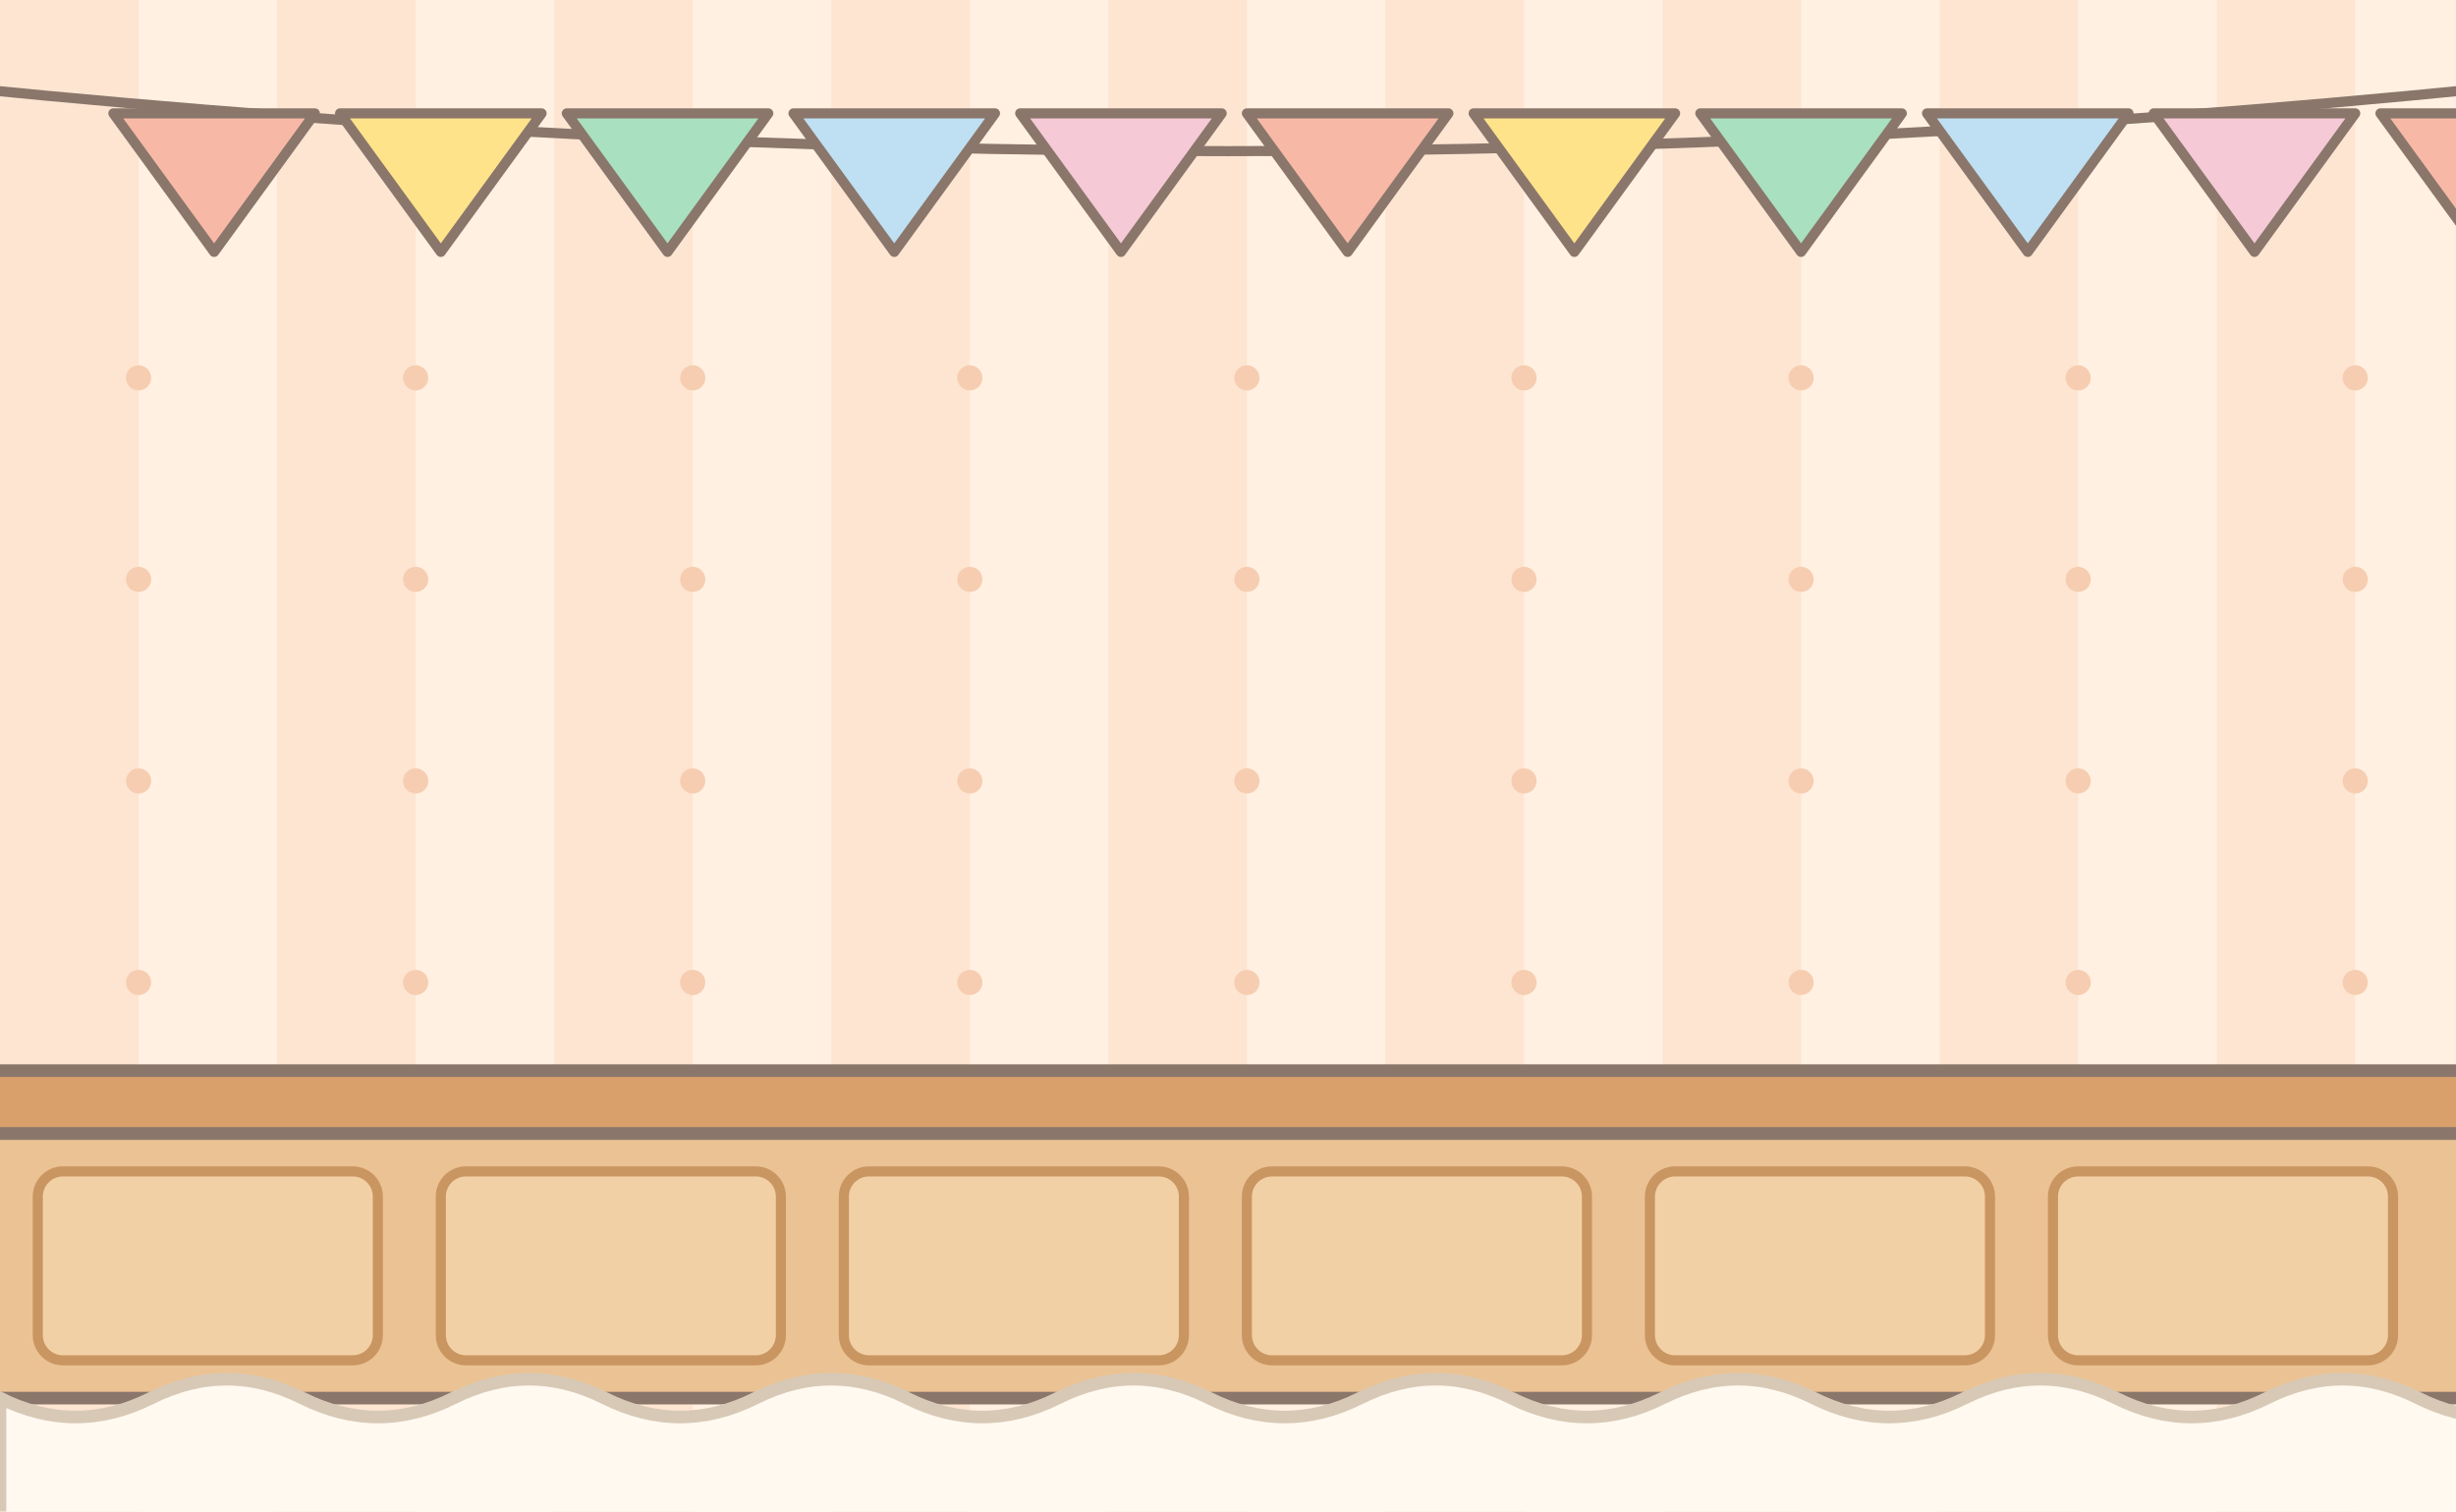
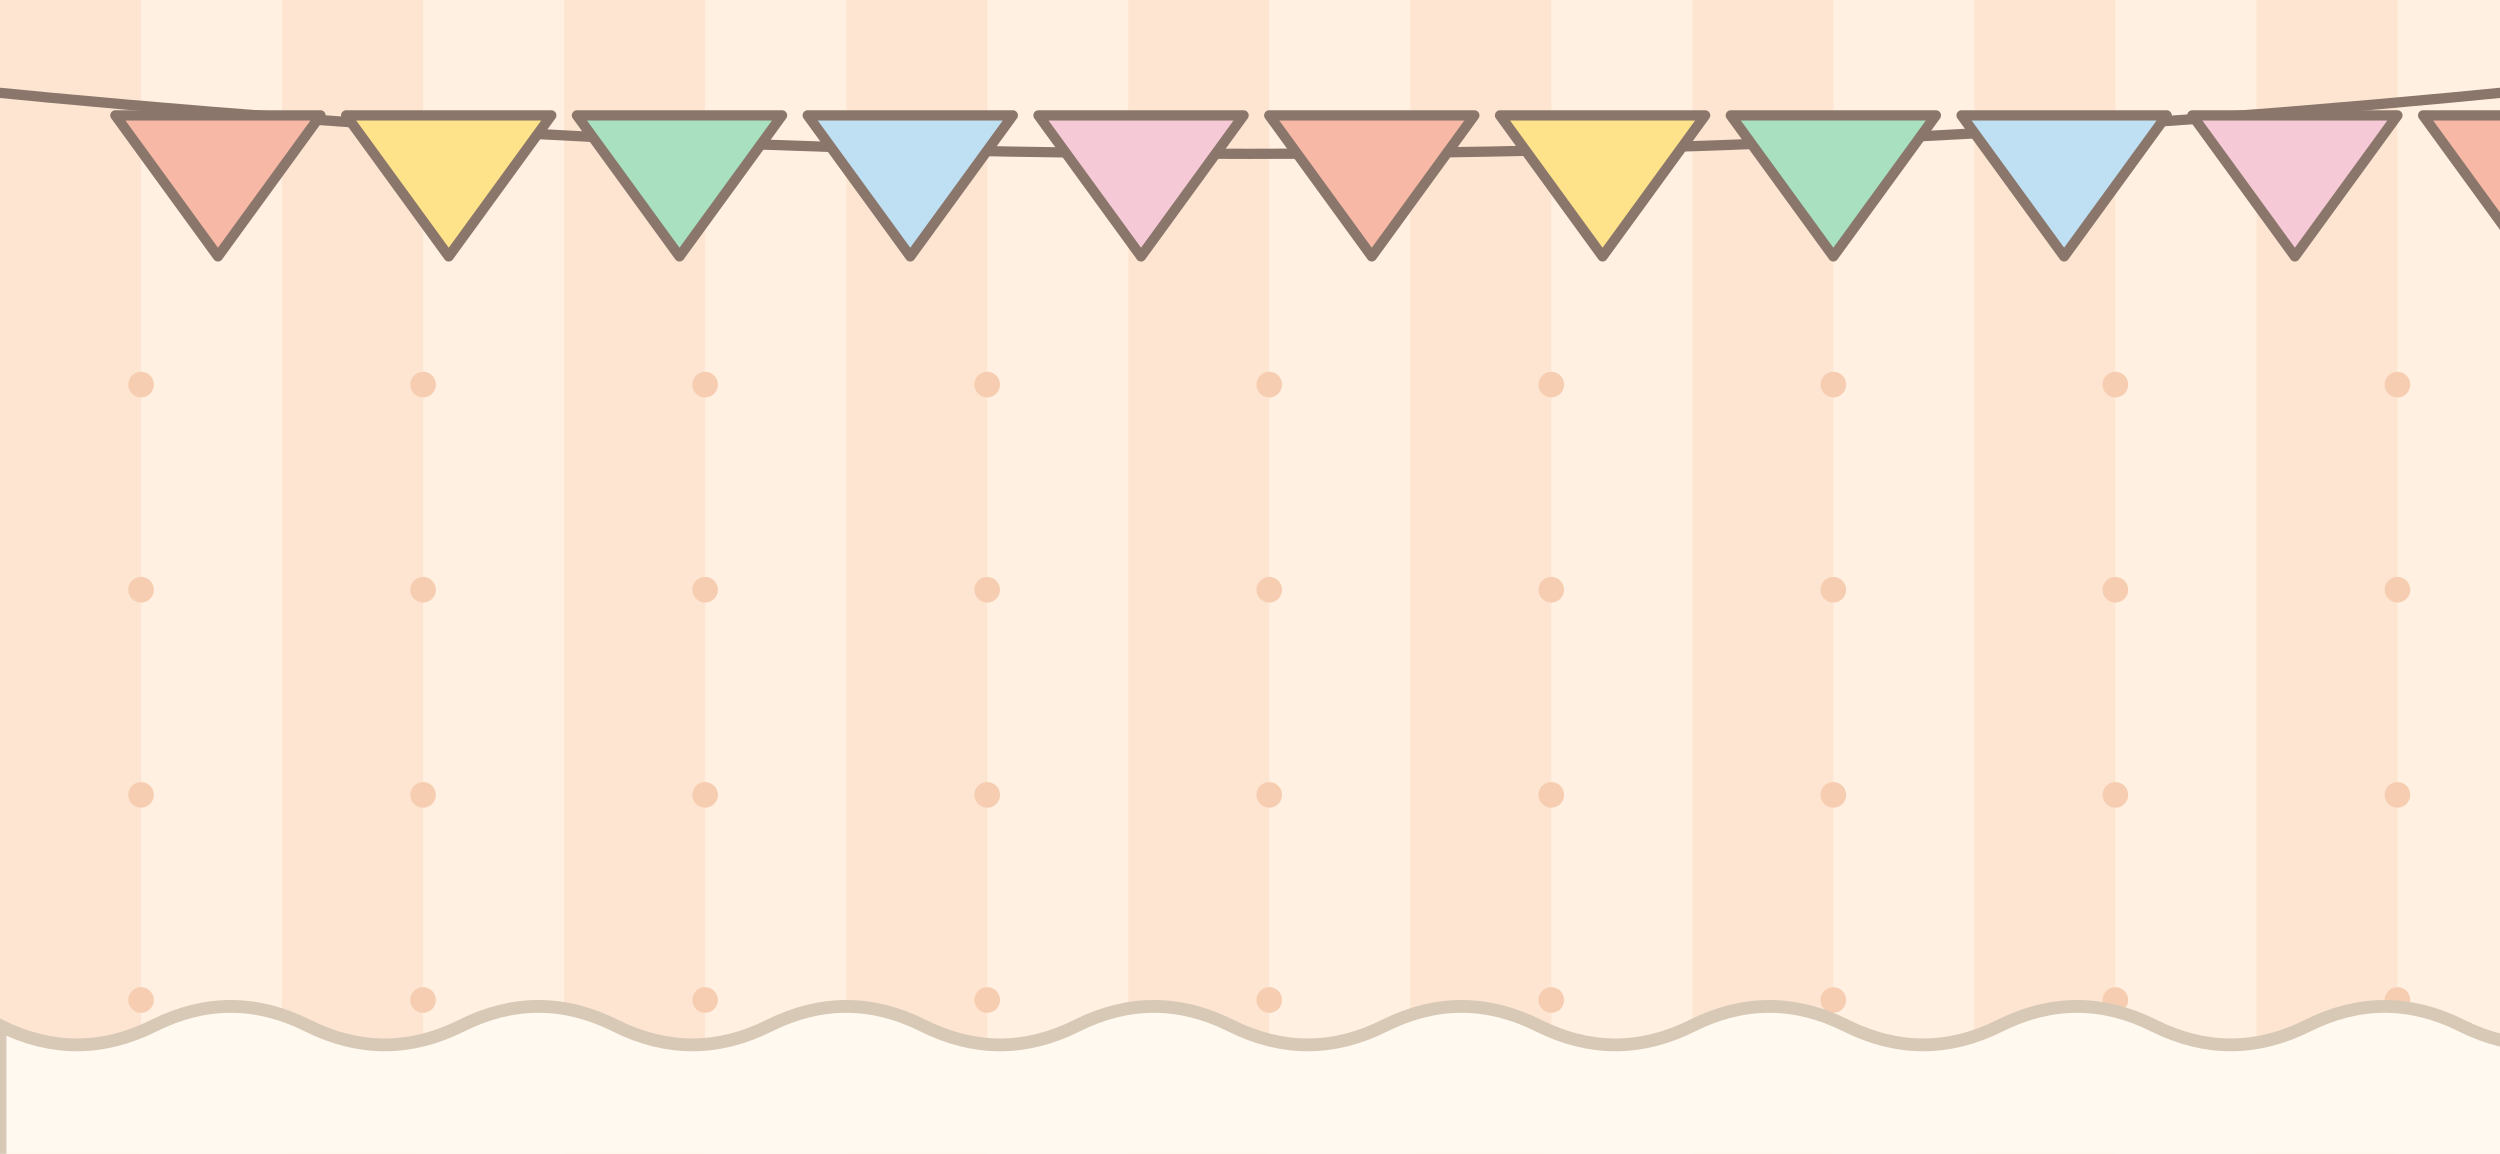
- <svg xmlns="http://www.w3.org/2000/svg" viewBox="0 0 390 240" width="780" height="480" preserveAspectRatio="xMidYMin slice">
+ <svg xmlns="http://www.w3.org/2000/svg" viewBox="0 0 390 180" width="780" height="360" preserveAspectRatio="xMidYMin slice">
  <rect width="390" height="240" fill="#FFF0E2" />
  <rect x="0" y="0" width="22" height="240" fill="#FDE5D2" />
  <rect x="44" y="0" width="22" height="240" fill="#FDE5D2" />
  <rect x="88" y="0" width="22" height="240" fill="#FDE5D2" />
  <rect x="132" y="0" width="22" height="240" fill="#FDE5D2" />
  <rect x="176" y="0" width="22" height="240" fill="#FDE5D2" />
  <rect x="220" y="0" width="22" height="240" fill="#FDE5D2" />
  <rect x="264" y="0" width="22" height="240" fill="#FDE5D2" />
  <rect x="308" y="0" width="22" height="240" fill="#FDE5D2" />
  <rect x="352" y="0" width="22" height="240" fill="#FDE5D2" />
  <circle cx="22" cy="60" r="2" fill="#F6CDB0" />
  <circle cx="22" cy="92" r="2" fill="#F6CDB0" />
  <circle cx="22" cy="124" r="2" fill="#F6CDB0" />
  <circle cx="22" cy="156" r="2" fill="#F6CDB0" />
  <circle cx="22" cy="188" r="2" fill="#F6CDB0" />
  <circle cx="66" cy="60" r="2" fill="#F6CDB0" />
  <circle cx="66" cy="92" r="2" fill="#F6CDB0" />
  <circle cx="66" cy="124" r="2" fill="#F6CDB0" />
  <circle cx="66" cy="156" r="2" fill="#F6CDB0" />
  <circle cx="66" cy="188" r="2" fill="#F6CDB0" />
  <circle cx="110" cy="60" r="2" fill="#F6CDB0" />
  <circle cx="110" cy="92" r="2" fill="#F6CDB0" />
  <circle cx="110" cy="124" r="2" fill="#F6CDB0" />
  <circle cx="110" cy="156" r="2" fill="#F6CDB0" />
  <circle cx="110" cy="188" r="2" fill="#F6CDB0" />
  <circle cx="154" cy="60" r="2" fill="#F6CDB0" />
  <circle cx="154" cy="92" r="2" fill="#F6CDB0" />
  <circle cx="154" cy="124" r="2" fill="#F6CDB0" />
  <circle cx="154" cy="156" r="2" fill="#F6CDB0" />
  <circle cx="154" cy="188" r="2" fill="#F6CDB0" />
  <circle cx="198" cy="60" r="2" fill="#F6CDB0" />
  <circle cx="198" cy="92" r="2" fill="#F6CDB0" />
  <circle cx="198" cy="124" r="2" fill="#F6CDB0" />
  <circle cx="198" cy="156" r="2" fill="#F6CDB0" />
  <circle cx="198" cy="188" r="2" fill="#F6CDB0" />
  <circle cx="242" cy="60" r="2" fill="#F6CDB0" />
  <circle cx="242" cy="92" r="2" fill="#F6CDB0" />
  <circle cx="242" cy="124" r="2" fill="#F6CDB0" />
  <circle cx="242" cy="156" r="2" fill="#F6CDB0" />
  <circle cx="242" cy="188" r="2" fill="#F6CDB0" />
  <circle cx="286" cy="60" r="2" fill="#F6CDB0" />
  <circle cx="286" cy="92" r="2" fill="#F6CDB0" />
  <circle cx="286" cy="124" r="2" fill="#F6CDB0" />
  <circle cx="286" cy="156" r="2" fill="#F6CDB0" />
  <circle cx="286" cy="188" r="2" fill="#F6CDB0" />
  <circle cx="330" cy="60" r="2" fill="#F6CDB0" />
  <circle cx="330" cy="92" r="2" fill="#F6CDB0" />
  <circle cx="330" cy="124" r="2" fill="#F6CDB0" />
  <circle cx="330" cy="156" r="2" fill="#F6CDB0" />
  <circle cx="330" cy="188" r="2" fill="#F6CDB0" />
  <circle cx="374" cy="60" r="2" fill="#F6CDB0" />
  <circle cx="374" cy="92" r="2" fill="#F6CDB0" />
  <circle cx="374" cy="124" r="2" fill="#F6CDB0" />
  <circle cx="374" cy="156" r="2" fill="#F6CDB0" />
  <circle cx="374" cy="188" r="2" fill="#F6CDB0" />
  <path d="M-5 14 Q195 34 395 14" stroke="#8A766B" stroke-width="1.6" fill="none" />
  <path d="M18 18 l16 22 l16 -22z" fill="#F7B9A6" stroke="#8A766B" stroke-width="1.6" stroke-linejoin="round" />
  <path d="M54 18 l16 22 l16 -22z" fill="#FFE38A" stroke="#8A766B" stroke-width="1.6" stroke-linejoin="round" />
  <path d="M90 18 l16 22 l16 -22z" fill="#A9E0C0" stroke="#8A766B" stroke-width="1.6" stroke-linejoin="round" />
  <path d="M126 18 l16 22 l16 -22z" fill="#BFE0F2" stroke="#8A766B" stroke-width="1.6" stroke-linejoin="round" />
  <path d="M162 18 l16 22 l16 -22z" fill="#F5C9D5" stroke="#8A766B" stroke-width="1.6" stroke-linejoin="round" />
  <path d="M198 18 l16 22 l16 -22z" fill="#F7B9A6" stroke="#8A766B" stroke-width="1.6" stroke-linejoin="round" />
  <path d="M234 18 l16 22 l16 -22z" fill="#FFE38A" stroke="#8A766B" stroke-width="1.6" stroke-linejoin="round" />
  <path d="M270 18 l16 22 l16 -22z" fill="#A9E0C0" stroke="#8A766B" stroke-width="1.6" stroke-linejoin="round" />
  <path d="M306 18 l16 22 l16 -22z" fill="#BFE0F2" stroke="#8A766B" stroke-width="1.6" stroke-linejoin="round" />
  <path d="M342 18 l16 22 l16 -22z" fill="#F5C9D5" stroke="#8A766B" stroke-width="1.6" stroke-linejoin="round" />
  <path d="M378 18 l16 22 l16 -22z" fill="#F7B9A6" stroke="#8A766B" stroke-width="1.6" stroke-linejoin="round" />
-   <rect x="-5" y="170" width="400" height="10" rx="3" fill="#D9A06B" stroke="#8A766B" stroke-width="2" />
-   <rect x="-5" y="180" width="400" height="42" fill="#EBC293" stroke="#8A766B" stroke-width="2" />
-   <rect x="6" y="186" width="54" height="30" rx="4" fill="#F2D0A6" stroke="#C99561" stroke-width="1.6" />
-   <rect x="70" y="186" width="54" height="30" rx="4" fill="#F2D0A6" stroke="#C99561" stroke-width="1.6" />
-   <rect x="134" y="186" width="54" height="30" rx="4" fill="#F2D0A6" stroke="#C99561" stroke-width="1.6" />
-   <rect x="198" y="186" width="54" height="30" rx="4" fill="#F2D0A6" stroke="#C99561" stroke-width="1.6" />
-   <rect x="262" y="186" width="54" height="30" rx="4" fill="#F2D0A6" stroke="#C99561" stroke-width="1.6" />
-   <rect x="326" y="186" width="54" height="30" rx="4" fill="#F2D0A6" stroke="#C99561" stroke-width="1.6" />
-   <path d="M0 222 Q12.0 228 24.0 222 T48 222 Q60.0 228 72.0 222 T96 222 Q108.0 228 120.0 222 T144 222 Q156.0 228 168.0 222 T192 222 Q204.0 228 216.0 222 T240 222 Q252.0 228 264.0 222 T288 222 Q300.0 228 312.0 222 T336 222 Q348.0 228 360.0 222 T384 222 Q396.0 228 408.0 222 T432 222 V242 H0Z" fill="#FFF9F0" stroke="#D8C9B6" stroke-width="2" />
+   <path d="M0 160 Q12 166 24 160 T48 160 Q60 166 72 160 T96 160 Q108 166 120 160 T144 160 Q156 166 168 160 T192 160 Q204 166 216 160 T240 160 Q252 166 264 160 T288 160 Q300 166 312 160 T336 160 Q348 166 360 160 T384 160 Q396 166 408 160 T432 160 V182 H0Z" fill="#FFF9F0" stroke="#D8C9B6" stroke-width="2" />
</svg>
